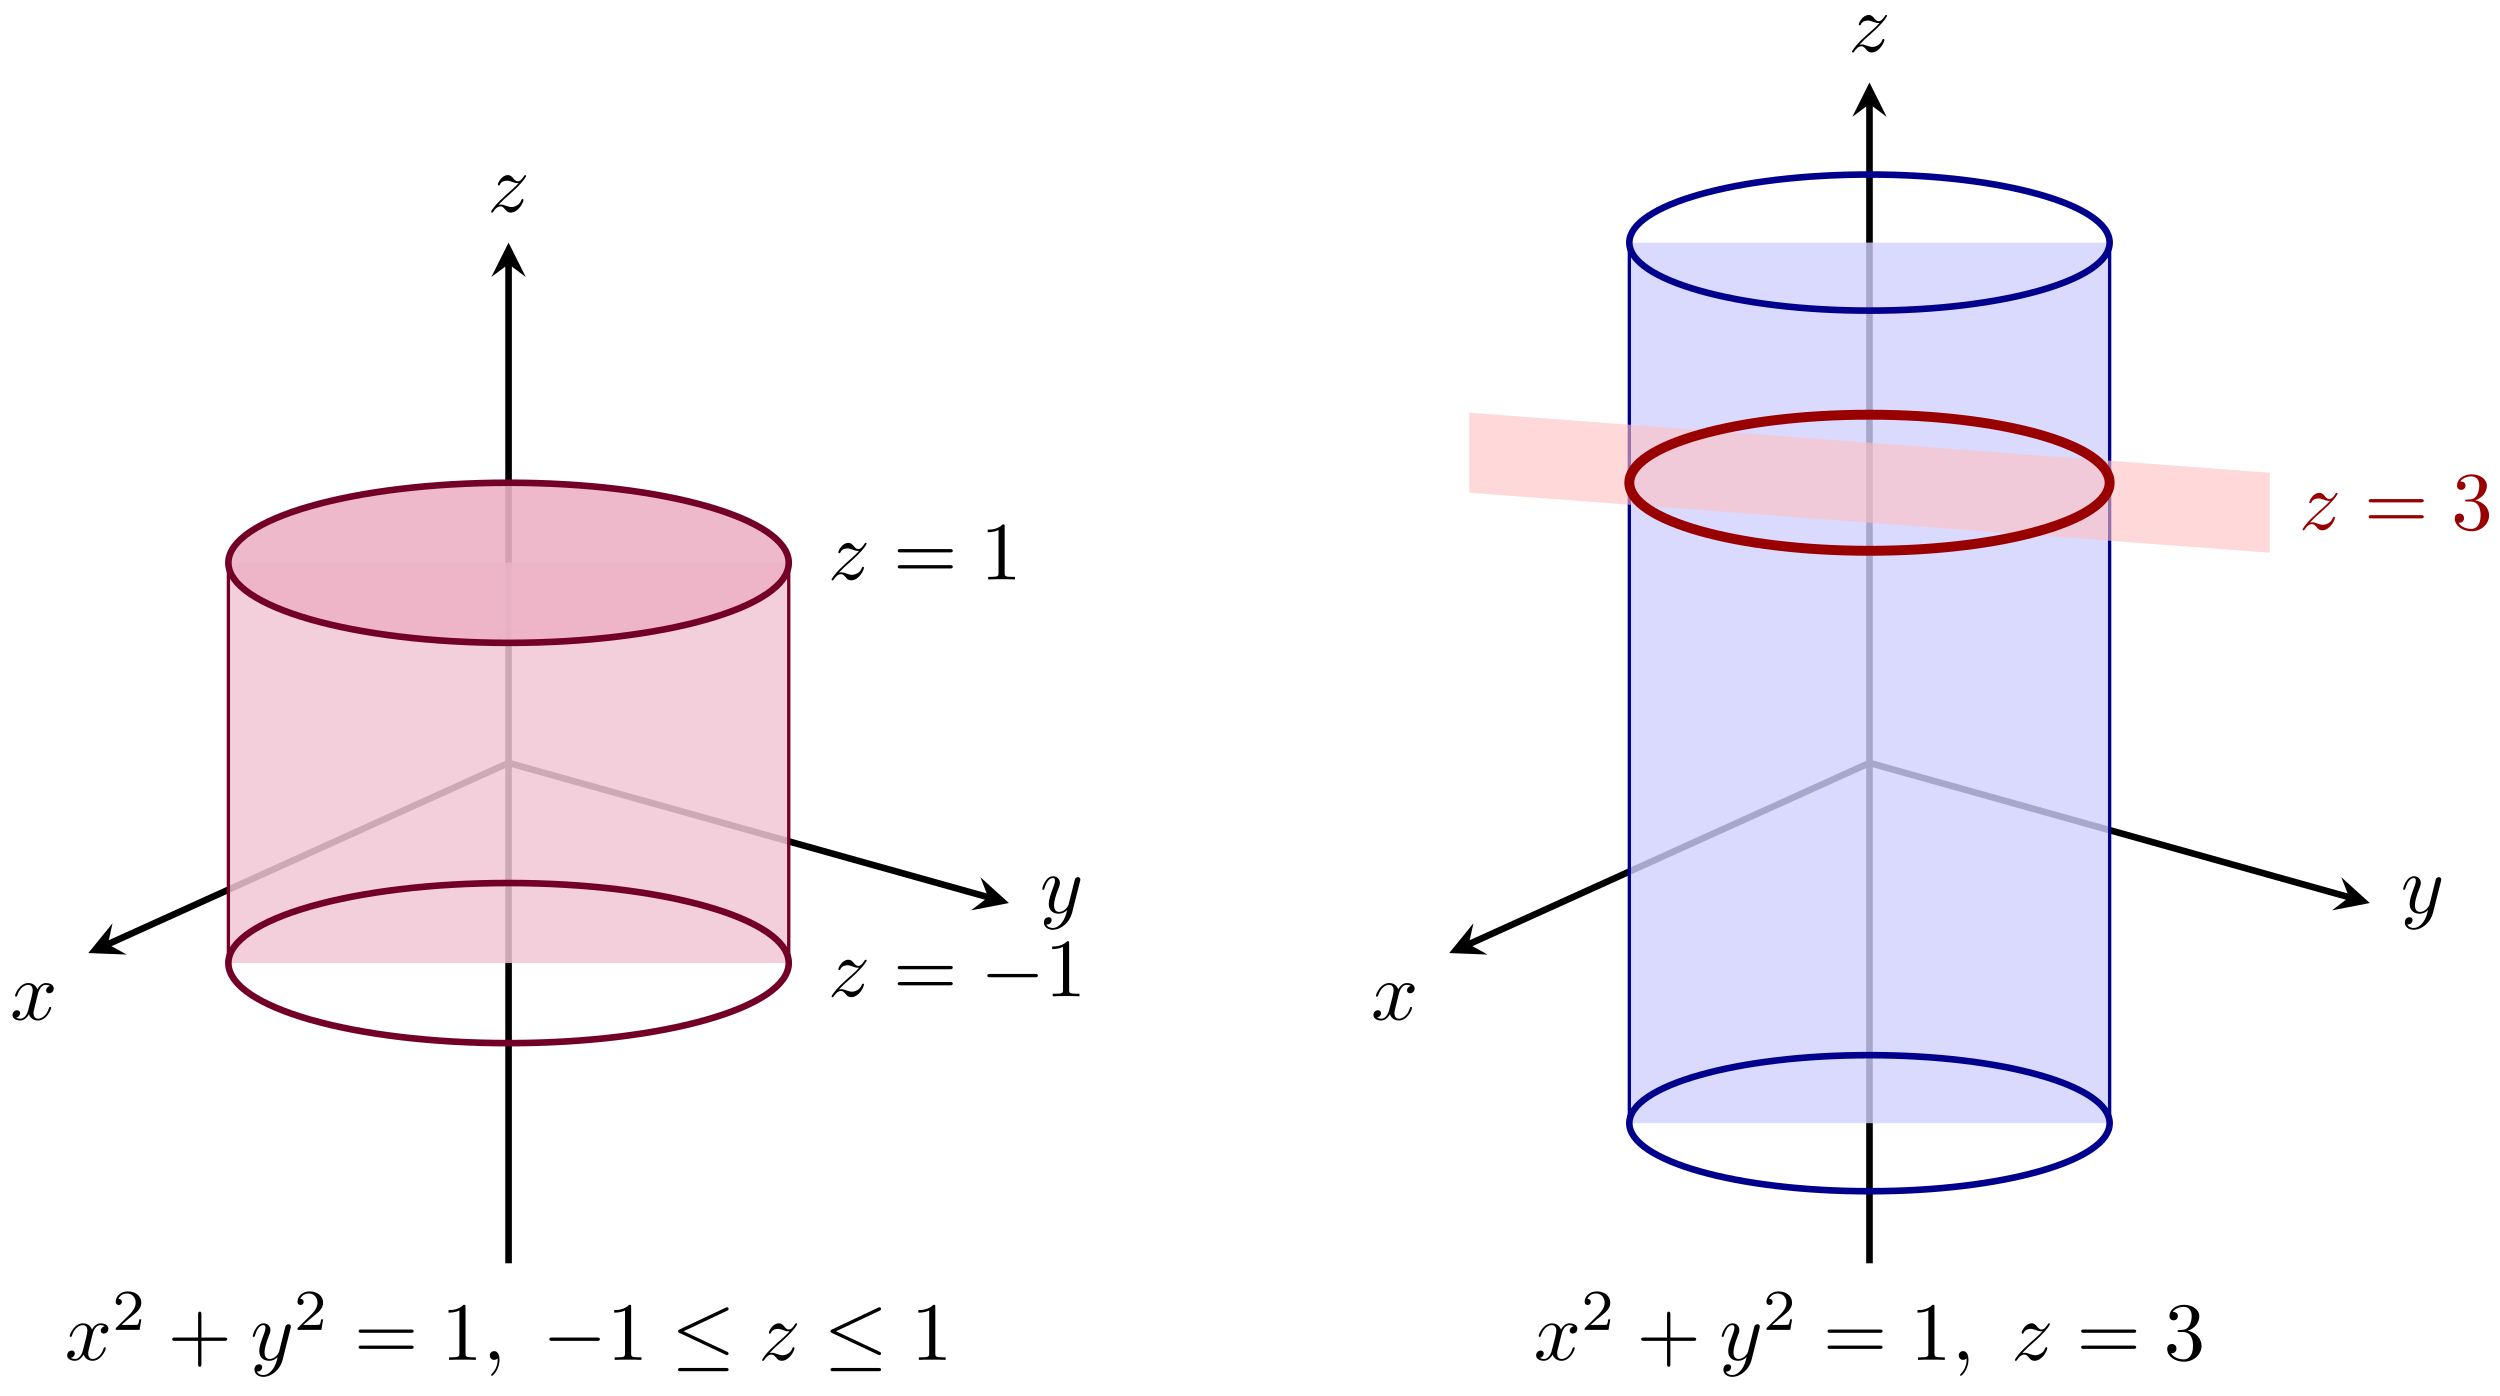
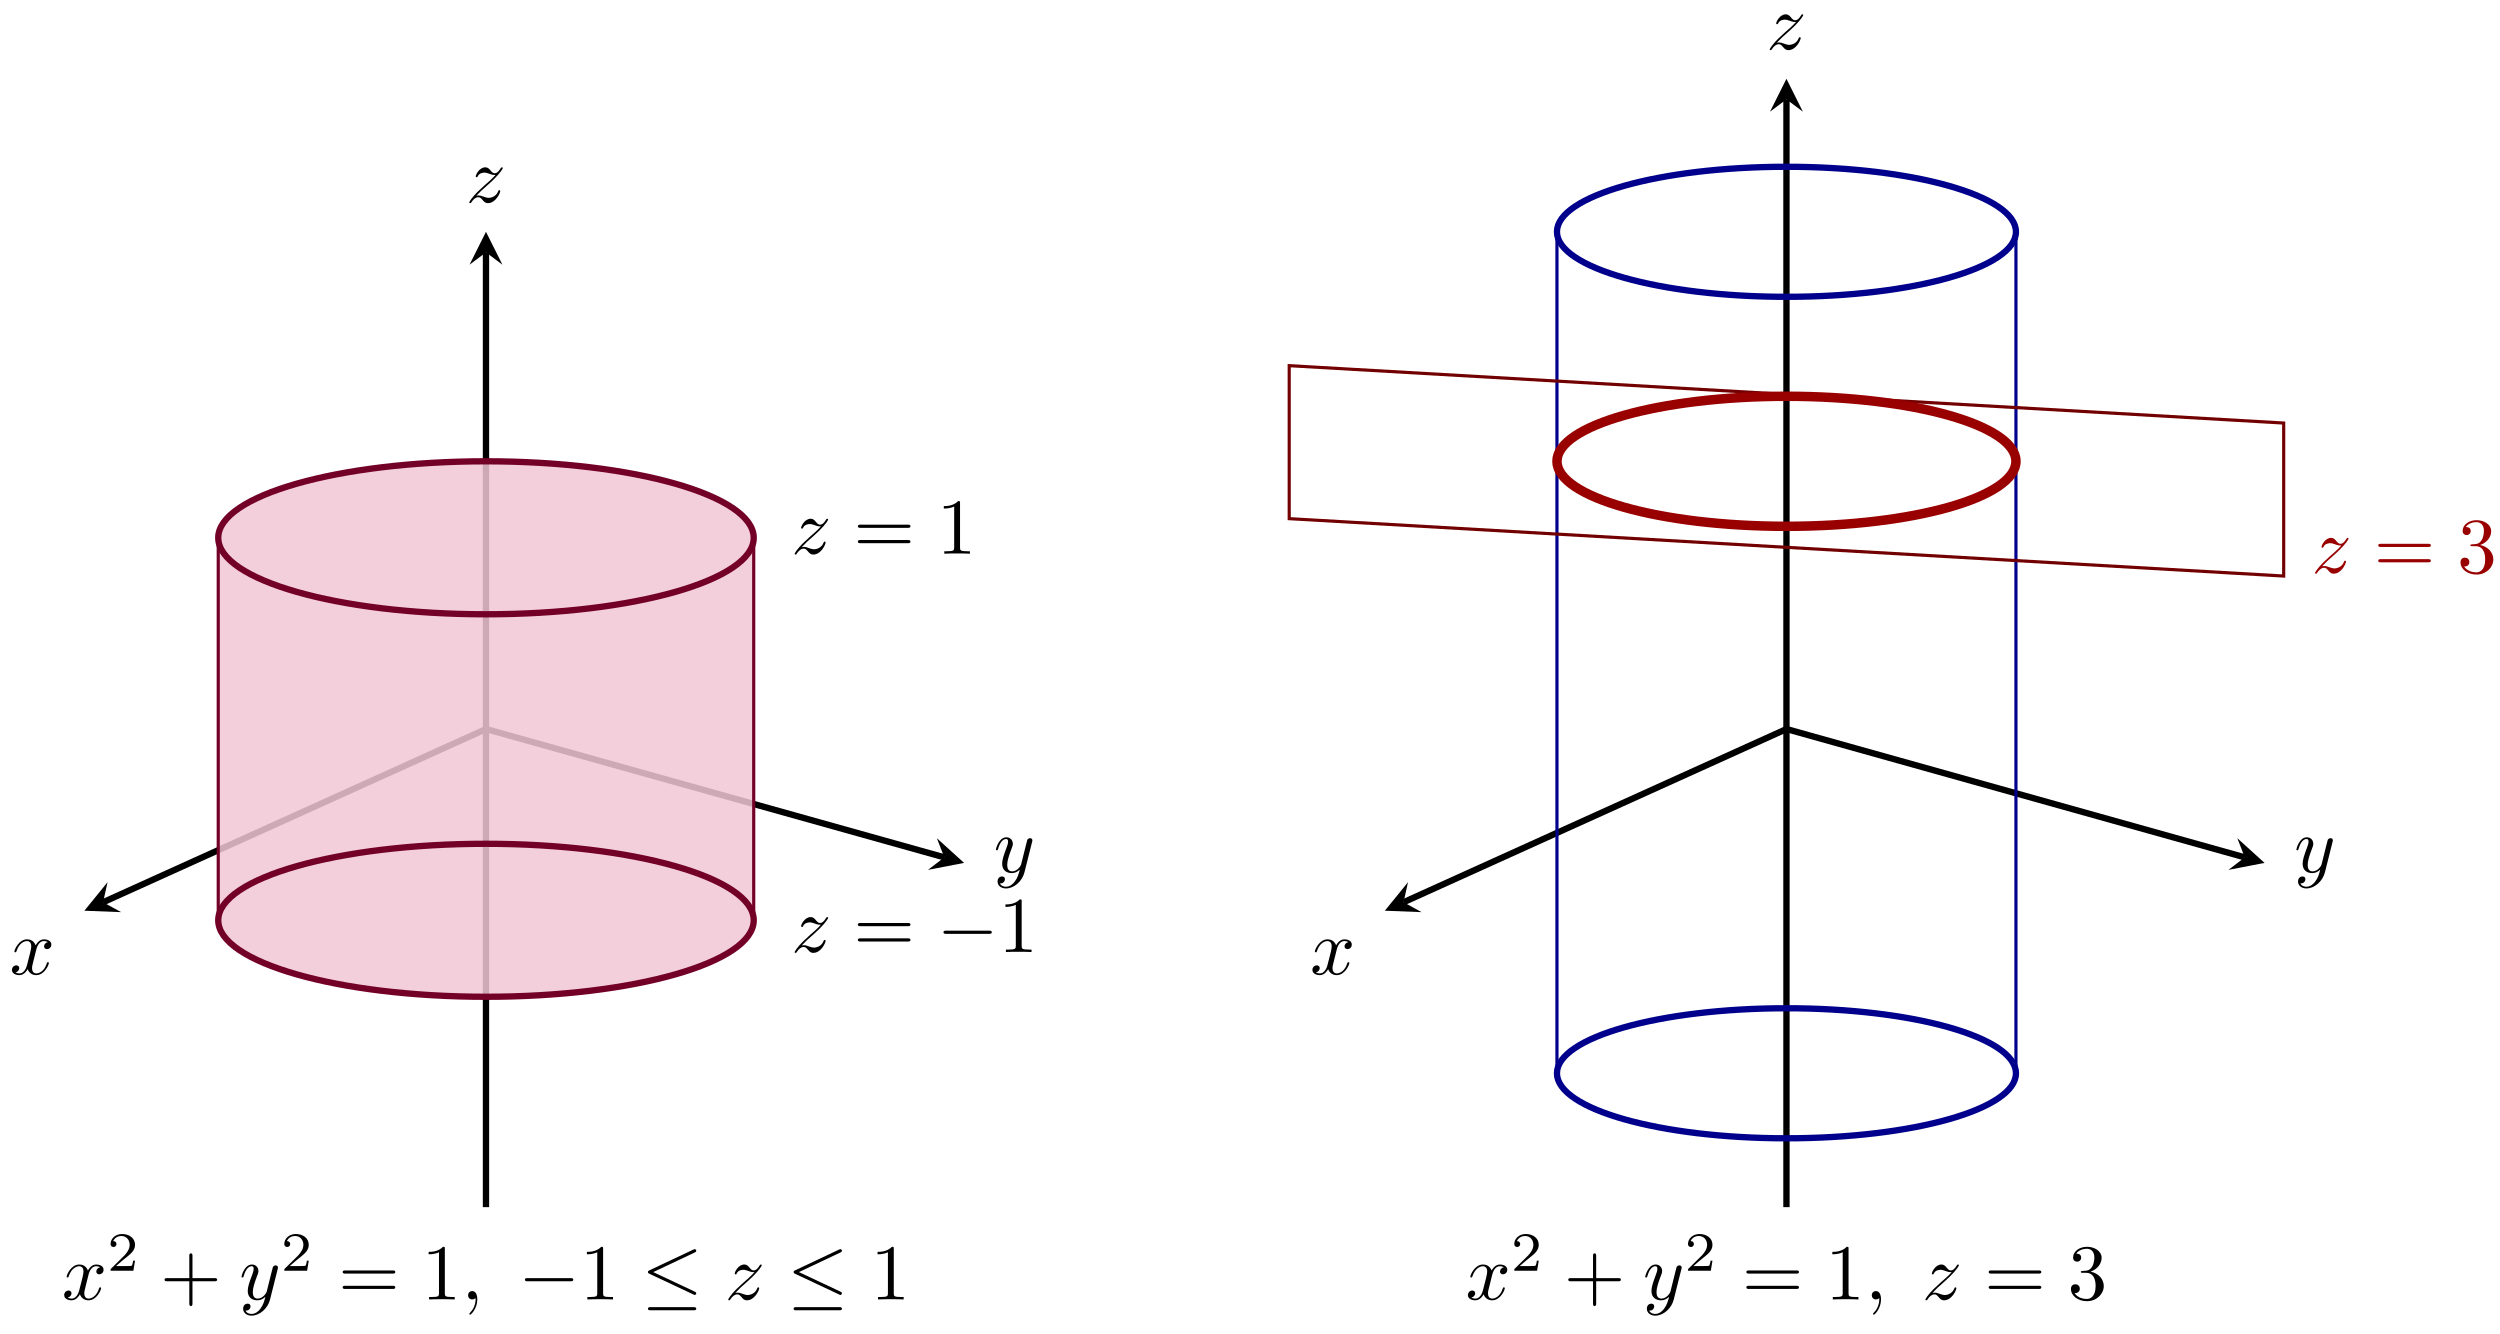
- <svg xmlns="http://www.w3.org/2000/svg" xmlns:xlink="http://www.w3.org/1999/xlink" version="1.1" width="301" height="168" viewBox="0 0 301 168">
+ <svg xmlns="http://www.w3.org/2000/svg" xmlns:xlink="http://www.w3.org/1999/xlink" version="1.1" width="315" height="168" viewBox="0 0 315 168">
  <defs>
    <path id="font_1_4" d="M.133 .083C.187 .141 .216 .166 .252 .197 .252 .198 .314 .251 .35 .287 .445 .38 .467 .428 .467 .432 .467 .442 .458 .442 .456 .442 .449 .442 .446 .44 .441 .431 .411 .383 .39 .367 .366 .367 .342 .367 .33 .382 .315 .399 .296 .422 .279 .442 .246 .442 .171 .442 .125 .349 .125 .328 .125 .323 .128 .317 .137 .317 .146 .317 .148 .322 .15 .328 .169 .374 .227 .375 .235 .375 .256 .375 .275 .368 .298 .36 .338 .345 .349 .345 .375 .345 .339 .302 .255 .23 .236 .214L.146 .13C.078 .063 .043 .006 .043-.001 .043-.011 .053-.011 .055-.011 .063-.011 .065-.009 .071 .002 .094 .037 .124 .064 .156 .064 .179 .064 .189 .055 .214 .026 .231 .005 .249-.011 .278-.011 .377-.011 .435 .116 .435 .143 .435 .148 .431 .153 .423 .153 .414 .153 .412 .147 .409 .14 .386 .075 .322 .056 .289 .056 .269 .056 .251 .062 .23 .069 .196 .082 .181 .086 .16 .086 .158 .086 .142 .086 .133 .083Z" />
    <path id="font_1_3" d="M.486 .381C.49 .395 .49 .397 .49 .404 .49 .422 .476 .431 .461 .431 .451 .431 .435 .425 .426 .41 .424 .405 .416 .374 .412 .356 .405 .33 .398 .303 .392 .276L.347 .096C.343 .081 .3 .011 .234 .011 .183 .011 .172 .055 .172 .092 .172 .138 .189 .2 .223 .288 .239 .329 .243 .34 .243 .36 .243 .405 .211 .442 .161 .442 .066 .442 .029 .297 .029 .288 .029 .278 .039 .278 .041 .278 .051 .278 .052 .28 .057 .296 .084 .39 .124 .42 .158 .42 .166 .42 .183 .42 .183 .388 .183 .363 .173 .337 .166 .318 .126 .212 .108 .155 .108 .108 .108 .019 .171-.011 .23-.011 .269-.011 .303 .006 .331 .034 .318-.018 .306-.067 .266-.12 .24-.154 .202-.183 .156-.183 .142-.183 .097-.18 .08-.141 .096-.141 .109-.141 .123-.129 .133-.12 .143-.107 .143-.088 .143-.057 .116-.053 .106-.053 .083-.053 .05-.069 .05-.118 .05-.168 .094-.205 .156-.205 .259-.205 .362-.114 .39-.001L.486 .381Z" />
    <path id="font_1_2" d="M.334 .302C.34 .328 .363 .42 .433 .42 .438 .42 .462 .42 .483 .407 .455 .402 .435 .377 .435 .353 .435 .337 .446 .318 .473 .318 .495 .318 .527 .336 .527 .376 .527 .428 .468 .442 .434 .442 .376 .442 .341 .389 .329 .366 .304 .432 .25 .442 .221 .442 .117 .442 .06 .313 .06 .288 .06 .278 .07 .278 .072 .278 .08 .278 .083 .28 .085 .289 .119 .395 .185 .42 .219 .42 .238 .42 .273 .411 .273 .353 .273 .322 .256 .255 .219 .115 .203 .053 .168 .011 .124 .011 .118 .011 .095 .011 .074 .024 .099 .029 .121 .05 .121 .078 .121 .105 .099 .113 .084 .113 .054 .113 .029 .087 .029 .055 .029 .009 .079-.011 .123-.011 .189-.011 .225 .059 .228 .065 .24 .028 .276-.011 .336-.011 .439-.011 .496 .118 .496 .143 .496 .153 .487 .153 .484 .153 .475 .153 .473 .149 .471 .142 .438 .035 .37 .011 .338 .011 .299 .011 .283 .043 .283 .077 .283 .099 .289 .121 .3 .165L.334 .302Z" />
    <path id="font_2_4" d="M.687 .327C.702 .327 .721 .327 .721 .347 .721 .367 .702 .367 .688 .367H.089C.075 .367 .056 .367 .056 .347 .056 .327 .075 .327 .09 .327H.687M.688 .133C.702 .133 .721 .133 .721 .153 .721 .173 .702 .173 .687 .173H.09C.075 .173 .056 .173 .056 .153 .056 .133 .075 .133 .089 .133H.688Z" />
    <path id="font_2_2" d="M.294 .64C.294 .664 .294 .666 .271 .666 .209 .602 .121 .602 .089 .602V.571C.109 .571 .168 .571 .22 .597V.079C.22 .043 .217 .031 .127 .031H.095V0C.13 .003 .217 .003 .257 .003 .297 .003 .384 .003 .419 0V.031H.387C.297 .031 .294 .042 .294 .079V.64Z" />
    <path id="font_3_1" d="M.659 .23C.676 .23 .694 .23 .694 .25 .694 .27 .676 .27 .659 .27H.118C.101 .27 .083 .27 .083 .25 .083 .23 .101 .23 .118 .23H.659Z" />
    <path id="font_4_1" d="M.505 .182H.471C.468 .16 .458 .101 .445 .091 .437 .085 .36 .085 .346 .085H.162C.267 .178 .302 .206 .362 .253 .436 .312 .505 .374 .505 .469 .505 .59 .399 .664 .271 .664 .147 .664 .063 .577 .063 .485 .063 .434 .106 .429 .116 .429 .14 .429 .169 .446 .169 .482 .169 .5 .162 .535 .11 .535 .141 .606 .209 .628 .256 .628 .356 .628 .408 .55 .408 .469 .408 .382 .346 .313 .314 .277L.073 .039C.063 .03 .063 .028 .063 0H.475L.505 .182Z" />
    <path id="font_2_1" d="M.409 .23H.688C.702 .23 .721 .23 .721 .25 .721 .27 .702 .27 .688 .27H.409V.55C.409 .564 .409 .583 .389 .583 .369 .583 .369 .564 .369 .55V.27H.089C.075 .27 .056 .27 .056 .25 .056 .23 .075 .23 .089 .23H.369V-.05C.369-.064 .369-.083 .389-.083 .409-.083 .409-.064 .409-.05V.23Z" />
    <path id="font_1_1" d="M.203 .001C.203 .067 .178 .106 .139 .106 .106 .106 .086 .081 .086 .053 .086 .026 .106 0 .139 0 .151 0 .164 .004 .174 .013 .177 .015 .178 .016 .179 .016 .18 .016 .181 .015 .181 .001 .181-.073 .146-.133 .113-.166 .102-.177 .102-.179 .102-.182 .102-.189 .107-.193 .112-.193 .123-.193 .203-.116 .203 .001Z" />
    <path id="font_3_2" d="M.675 .594C.686 .599 .694 .604 .694 .616 .694 .627 .686 .636 .674 .636 .669 .636 .66 .632 .656 .63L.103 .369C.086 .361 .083 .354 .083 .346 .083 .337 .089 .33 .103 .324L.656 .064C.669 .057 .671 .057 .674 .057 .685 .057 .694 .066 .694 .077 .694 .086 .69 .092 .673 .1L.15 .346 .675 .594M.659-.137C.676-.137 .694-.137 .694-.117 .694-.097 .673-.097 .658-.097H.119C.104-.097 .083-.097 .083-.117 .083-.137 .101-.137 .118-.137H.659Z" />
    <path id="font_2_3" d="M.29 .352C.372 .379 .43 .449 .43 .528 .43 .61 .342 .666 .246 .666 .145 .666 .069 .606 .069 .53 .069 .497 .091 .478 .12 .478 .151 .478 .171 .5 .171 .529 .171 .579 .124 .579 .109 .579 .14 .628 .206 .641 .242 .641 .283 .641 .338 .619 .338 .529 .338 .517 .336 .459 .31 .415 .28 .367 .246 .364 .221 .363 .213 .362 .189 .36 .182 .36 .174 .359 .167 .358 .167 .348 .167 .337 .174 .337 .191 .337H.235C.317 .337 .354 .269 .354 .17 .354 .034 .285 .006 .241 .006 .198 .006 .123 .022 .088 .081 .123 .076 .154 .098 .154 .136 .154 .172 .127 .192 .098 .192 .074 .192 .042 .178 .042 .134 .042 .043 .135-.022 .244-.022 .366-.022 .457 .068 .457 .17 .457 .253 .394 .331 .29 .352Z" />
  </defs>
-   <path transform="matrix(1.00005,0,0,-1.00008,143.1584,91.85831)" stroke-width=".797" stroke-linecap="butt" stroke-miterlimit="10" stroke-linejoin="miter" fill="none" stroke="#000000" d="M-81.923-60.237V60.057" />
-   <path transform="matrix(0,-1.00008,-1.00005,-0,61.23158,31.79675)" d="M2.59 0-1.554 2.072 0 0-1.554-2.072" />
-   <use data-text="z" xlink:href="#font_1_4" transform="matrix(9.963098,0,0,-9.963397,58.69618,25.487)" />
-   <path transform="matrix(1.00005,0,0,-1.00008,143.1584,91.85831)" stroke-width=".797" stroke-linecap="butt" stroke-miterlimit="10" stroke-linejoin="miter" fill="none" stroke="#000000" d="M-81.923 0-24.18-16.168" />
-   <path transform="matrix(.9629681,.2696216,.2696135,-.962997,118.9776,108.0276)" d="M2.59 0-1.554 2.072 0 0-1.554-2.072" />
-   <use data-text="y" xlink:href="#font_1_3" transform="matrix(9.963098,0,0,-9.963397,125.1915,109.9027)" />
-   <path transform="matrix(1.00005,0,0,-1.00008,143.1584,91.85831)" stroke-width=".797" stroke-linecap="butt" stroke-miterlimit="10" stroke-linejoin="miter" fill="none" stroke="#000000" d="M-81.923 0-130.162-21.823" />
-   <path transform="matrix(-.9111155,.412173,.4121606,.9111429,12.98955,113.6826)" d="M2.59 0-1.554 2.072 0 0-1.554-2.072" />
-   <use data-text="x" xlink:href="#font_1_2" transform="matrix(9.963098,0,0,-9.963397,1.216309,122.7598)" />
-   <path transform="matrix(1.00005,0,0,-1.00008,143.1584,91.85831)" d="M-115.656-24.095V24.095H-48.19V-24.095Z" fill="#f1c7d5" fill-opacity=".85" />
-   <path transform="matrix(1.00005,0,0,-1.00008,143.1584,91.85831)" stroke-width=".399" stroke-linecap="butt" stroke-miterlimit="10" stroke-linejoin="miter" fill="none" stroke="#730026" d="M-115.656-24.095V24.095" />
-   <path transform="matrix(1.00005,0,0,-1.00008,143.1584,91.85831)" stroke-width=".399" stroke-linecap="butt" stroke-miterlimit="10" stroke-linejoin="miter" fill="none" stroke="#730026" d="M-48.19-24.095V24.095" />
-   <path transform="matrix(1.00005,0,0,-1.00008,143.1584,91.85831)" d="M-48.19 24.095C-48.19 29.418-63.292 33.733-81.923 33.733-100.553 33.733-115.656 29.418-115.656 24.095-115.656 18.772-100.553 14.457-81.923 14.457-63.292 14.457-48.19 18.772-48.19 24.095ZM-81.923 24.095" fill="#ecb3c6" fill-opacity=".9" />
-   <path transform="matrix(1.00005,0,0,-1.00008,143.1584,91.85831)" stroke-width=".797" stroke-linecap="butt" stroke-miterlimit="10" stroke-linejoin="miter" fill="none" stroke="#730026" d="M-48.19 24.095C-48.19 29.418-63.292 33.733-81.923 33.733-100.553 33.733-115.656 29.418-115.656 24.095-115.656 18.772-100.553 14.457-81.923 14.457-63.292 14.457-48.19 18.772-48.19 24.095ZM-81.923 24.095" />
-   <path transform="matrix(1.00005,0,0,-1.00008,143.1584,91.85831)" stroke-width=".797" stroke-linecap="butt" stroke-miterlimit="10" stroke-linejoin="miter" fill="none" stroke="#730026" d="M-48.19-24.095C-48.19-18.772-63.292-14.457-81.923-14.457-100.553-14.457-115.656-18.772-115.656-24.095-115.656-29.418-100.553-33.733-81.923-33.733-63.292-33.733-48.19-29.418-48.19-24.095ZM-81.923-24.095" />
-   <use data-text="z" xlink:href="#font_1_4" transform="matrix(9.963098,0,0,-9.963397,99.69124,69.76654)" />
-   <use data-text="=" xlink:href="#font_2_4" transform="matrix(9.963098,0,0,-9.963397,107.5296,69.76654)" />
-   <use data-text="1" xlink:href="#font_2_2" transform="matrix(9.963098,0,0,-9.963397,118.0307,69.76654)" />
-   <use data-text="z" xlink:href="#font_1_4" transform="matrix(9.963098,0,0,-9.963397,99.69124,119.9556)" />
-   <use data-text="=" xlink:href="#font_2_4" transform="matrix(9.963098,0,0,-9.963397,107.5296,119.9556)" />
-   <use data-text="−" xlink:href="#font_3_1" transform="matrix(9.963098,0,0,-9.963397,118.0462,119.9556)" />
-   <use data-text="1" xlink:href="#font_2_2" transform="matrix(9.963098,0,0,-9.963397,125.7955,119.9556)" />
-   <use data-text="x" xlink:href="#font_1_2" transform="matrix(9.963098,0,0,-9.963397,7.797638,163.7311)" />
-   <use data-text="2" xlink:href="#font_4_1" transform="matrix(6.974149,0,0,-6.974358,13.49191,160.1148)" />
-   <use data-text="+" xlink:href="#font_2_1" transform="matrix(9.963098,0,0,-9.963397,20.17525,163.7311)" />
-   <use data-text="y" xlink:href="#font_1_3" transform="matrix(9.963098,0,0,-9.963397,30.13776,163.7311)" />
-   <use data-text="2" xlink:href="#font_4_1" transform="matrix(6.974149,0,0,-6.974358,35.38002,160.1148)" />
-   <use data-text="=" xlink:href="#font_2_4" transform="matrix(9.963098,0,0,-9.963397,42.61739,163.7311)" />
-   <use data-text="1" xlink:href="#font_2_2" transform="matrix(9.963098,0,0,-9.963397,53.11852,163.7311)" />
-   <use data-text="," xlink:href="#font_1_1" transform="matrix(9.963098,0,0,-9.963397,58.11617,163.7311)" />
-   <use data-text="−" xlink:href="#font_3_1" transform="matrix(9.963098,0,0,-9.963397,65.31154,163.7311)" />
-   <use data-text="1" xlink:href="#font_2_2" transform="matrix(9.963098,0,0,-9.963397,73.05989,163.7311)" />
-   <use data-text="≤" xlink:href="#font_3_2" transform="matrix(9.963098,0,0,-9.963397,80.80928,163.7311)" />
-   <use data-text="z" xlink:href="#font_1_4" transform="matrix(9.963098,0,0,-9.963397,91.32579,163.7311)" />
-   <use data-text="≤" xlink:href="#font_3_2" transform="matrix(9.963098,0,0,-9.963397,99.16518,163.7311)" />
-   <use data-text="1" xlink:href="#font_2_2" transform="matrix(9.963098,0,0,-9.963397,109.6817,163.7311)" />
-   <path transform="matrix(1.00005,0,0,-1.00008,143.1584,91.85831)" stroke-width=".797" stroke-linecap="butt" stroke-miterlimit="10" stroke-linejoin="miter" fill="none" stroke="#000000" d="M81.923-60.237V79.332" />
-   <path transform="matrix(0,-1.00008,-1.00005,-0,225.0852,12.51952)" d="M2.59 0-1.554 2.072 0 0-1.554-2.072" />
-   <use data-text="z" xlink:href="#font_1_4" transform="matrix(9.963098,0,0,-9.963397,222.5494,6.209458)" />
-   <path transform="matrix(1.00005,0,0,-1.00008,143.1584,91.85831)" stroke-width=".797" stroke-linecap="butt" stroke-miterlimit="10" stroke-linejoin="miter" fill="none" stroke="#000000" d="M81.923 0 139.666-16.168" />
-   <path transform="matrix(.9629681,.2696216,.2696135,-.962997,282.8313,108.0276)" d="M2.59 0-1.554 2.072 0 0-1.554-2.072" />
-   <use data-text="y" xlink:href="#font_1_3" transform="matrix(9.963098,0,0,-9.963397,289.0447,109.9027)" />
-   <path transform="matrix(1.00005,0,0,-1.00008,143.1584,91.85831)" stroke-width=".797" stroke-linecap="butt" stroke-miterlimit="10" stroke-linejoin="miter" fill="none" stroke="#000000" d="M81.923 0 33.683-21.823" />
-   <path transform="matrix(-.9111155,.412173,.4121606,.9111429,176.8432,113.6826)" d="M2.59 0-1.554 2.072 0 0-1.554-2.072" />
-   <use data-text="x" xlink:href="#font_1_2" transform="matrix(9.963098,0,0,-9.963397,165.0695,122.7598)" />
-   <path transform="matrix(1.00005,0,0,-1.00008,143.1584,91.85831)" d="M53.009-43.371V62.647H110.837V-43.371Z" fill="#d1d1ff" fill-opacity=".8" />
-   <path transform="matrix(1.00005,0,0,-1.00008,143.1584,91.85831)" stroke-width=".399" stroke-linecap="butt" stroke-miterlimit="10" stroke-linejoin="miter" fill="none" stroke="#00008c" d="M53.009-43.371V62.647" />
-   <path transform="matrix(1.00005,0,0,-1.00008,143.1584,91.85831)" stroke-width=".399" stroke-linecap="butt" stroke-miterlimit="10" stroke-linejoin="miter" fill="none" stroke="#00008c" d="M110.837-43.371V62.647" />
-   <path transform="matrix(1.00005,0,0,-1.00008,143.1584,91.85831)" stroke-width=".797" stroke-linecap="butt" stroke-miterlimit="10" stroke-linejoin="miter" fill="none" stroke="#00008c" d="M110.837 62.647C110.837 67.171 97.892 70.839 81.923 70.839 65.954 70.839 53.009 67.171 53.009 62.647 53.009 58.123 65.954 54.455 81.923 54.455 97.892 54.455 110.837 58.123 110.837 62.647ZM81.923 62.647" />
-   <path transform="matrix(1.00005,0,0,-1.00008,143.1584,91.85831)" stroke-width=".797" stroke-linecap="butt" stroke-miterlimit="10" stroke-linejoin="miter" fill="none" stroke="#00008c" d="M110.837-43.371C110.837-38.847 97.892-35.179 81.923-35.179 65.954-35.179 53.009-38.847 53.009-43.371 53.009-47.895 65.954-51.563 81.923-51.563 97.892-51.563 110.837-47.895 110.837-43.371ZM81.923-43.371" />
-   <path transform="matrix(1.00005,0,0,-1.00008,143.1584,91.85831)" d="M33.733 32.528 130.113 25.3V34.938L33.733 42.166Z" fill="#ffbfbf" fill-opacity=".6" />
-   <path transform="matrix(1.00005,0,0,-1.00008,143.1584,91.85831)" stroke-width="1.196" stroke-linecap="butt" stroke-miterlimit="10" stroke-linejoin="miter" fill="none" stroke="#990000" d="M110.837 33.733C110.837 38.257 97.892 41.925 81.923 41.925 65.954 41.925 53.009 38.257 53.009 33.733 53.009 29.208 65.954 25.541 81.923 25.541 97.892 25.541 110.837 29.208 110.837 33.733ZM81.923 33.733" />
-   <use data-text="z" xlink:href="#font_1_4" transform="matrix(9.963098,0,0,-9.963397,276.7971,63.74306)" fill="#990000" />
-   <use data-text="=" xlink:href="#font_2_4" transform="matrix(9.963098,0,0,-9.963397,284.6354,63.74306)" fill="#990000" />
-   <use data-text="3" xlink:href="#font_2_3" transform="matrix(9.963098,0,0,-9.963397,295.1366,63.74306)" fill="#990000" />
-   <use data-text="x" xlink:href="#font_1_2" transform="matrix(9.963098,0,0,-9.963397,184.6595,163.7311)" />
-   <use data-text="2" xlink:href="#font_4_1" transform="matrix(6.974149,0,0,-6.974358,190.3537,160.1148)" />
-   <use data-text="+" xlink:href="#font_2_1" transform="matrix(9.963098,0,0,-9.963397,197.0371,163.7311)" />
-   <use data-text="y" xlink:href="#font_1_3" transform="matrix(9.963098,0,0,-9.963397,206.9996,163.7311)" />
-   <use data-text="2" xlink:href="#font_4_1" transform="matrix(6.974149,0,0,-6.974358,212.2418,160.1148)" />
-   <use data-text="=" xlink:href="#font_2_4" transform="matrix(9.963098,0,0,-9.963397,219.4792,163.7311)" />
-   <use data-text="1" xlink:href="#font_2_2" transform="matrix(9.963098,0,0,-9.963397,229.9803,163.7311)" />
-   <use data-text="," xlink:href="#font_1_1" transform="matrix(9.963098,0,0,-9.963397,234.978,163.7311)" />
-   <use data-text="z" xlink:href="#font_1_4" transform="matrix(9.963098,0,0,-9.963397,242.1614,163.7311)" />
-   <use data-text="=" xlink:href="#font_2_4" transform="matrix(9.963098,0,0,-9.963397,250.0117,163.7311)" />
-   <use data-text="3" xlink:href="#font_2_3" transform="matrix(9.963098,0,0,-9.963397,260.5129,163.7311)" />
+   <path transform="matrix(1.00008,0,0,-1.00008,143.1633,91.85831)" stroke-width=".797" stroke-linecap="butt" stroke-miterlimit="10" stroke-linejoin="miter" fill="none" stroke="#000000" d="M-81.923-60.237V60.057" />
+   <path transform="matrix(0,-1.00008,-1.00008,-0,61.23397,31.79675)" d="M2.59 0-1.554 2.072 0 0-1.554-2.072" />
+   <use data-text="z" xlink:href="#font_1_4" transform="matrix(9.963397,0,0,-9.963397,58.6985,25.487)" />
+   <path transform="matrix(1.00008,0,0,-1.00008,143.1633,91.85831)" stroke-width=".797" stroke-linecap="butt" stroke-miterlimit="10" stroke-linejoin="miter" fill="none" stroke="#000000" d="M-81.923 0-24.18-16.168" />
+   <path transform="matrix(.962997,.2696216,.2696216,-.962997,118.9818,108.0276)" d="M2.59 0-1.554 2.072 0 0-1.554-2.072" />
+   <use data-text="y" xlink:href="#font_1_3" transform="matrix(9.963397,0,0,-9.963397,125.1958,109.9027)" />
+   <path transform="matrix(1.00008,0,0,-1.00008,143.1633,91.85831)" stroke-width=".797" stroke-linecap="butt" stroke-miterlimit="10" stroke-linejoin="miter" fill="none" stroke="#000000" d="M-81.923 0-130.162-21.823" />
+   <path transform="matrix(-.9111429,.412173,.412173,.9111429,12.99049,113.6826)" d="M2.59 0-1.554 2.072 0 0-1.554-2.072" />
+   <use data-text="x" xlink:href="#font_1_2" transform="matrix(9.963397,0,0,-9.963397,1.216904,122.7598)" />
+   <path transform="matrix(1.00008,0,0,-1.00008,143.1633,91.85831)" d="M-115.656-24.095V24.095C-115.656 18.772-100.553 14.457-81.923 14.457-63.292 14.457-48.19 18.772-48.19 24.095V-24.095C-48.19-29.418-63.292-33.733-81.923-33.733-100.553-33.733-115.656-29.418-115.656-24.095" fill="#f1c7d5" fill-opacity=".85" />
+   <path transform="matrix(1.00008,0,0,-1.00008,143.1633,91.85831)" d="M-48.19 24.095C-48.19 29.418-63.292 33.733-81.923 33.733-100.553 33.733-115.656 29.418-115.656 24.095-115.656 18.772-100.553 14.457-81.923 14.457-63.292 14.457-48.19 18.772-48.19 24.095ZM-81.923 24.095" fill="#f1c7d5" fill-opacity=".85" />
+   <path transform="matrix(1.00008,0,0,-1.00008,143.1633,91.85831)" stroke-width=".399" stroke-linecap="butt" stroke-miterlimit="10" stroke-linejoin="miter" fill="none" stroke="#730026" d="M-115.656-24.095V24.095" />
+   <path transform="matrix(1.00008,0,0,-1.00008,143.1633,91.85831)" stroke-width=".399" stroke-linecap="butt" stroke-miterlimit="10" stroke-linejoin="miter" fill="none" stroke="#730026" d="M-48.19-24.095V24.095" />
+   <path transform="matrix(1.00008,0,0,-1.00008,143.1633,91.85831)" stroke-width=".797" stroke-linecap="butt" stroke-miterlimit="10" stroke-linejoin="miter" fill="none" stroke="#730026" d="M-48.19 24.095C-48.19 29.418-63.292 33.733-81.923 33.733-100.553 33.733-115.656 29.418-115.656 24.095-115.656 18.772-100.553 14.457-81.923 14.457-63.292 14.457-48.19 18.772-48.19 24.095ZM-81.923 24.095" />
+   <path transform="matrix(1.00008,0,0,-1.00008,143.1633,91.85831)" stroke-width=".797" stroke-linecap="butt" stroke-miterlimit="10" stroke-linejoin="miter" fill="none" stroke="#730026" d="M-48.19-24.095C-48.19-18.772-63.292-14.457-81.923-14.457-100.553-14.457-115.656-18.772-115.656-24.095-115.656-29.418-100.553-33.733-81.923-33.733-63.292-33.733-48.19-29.418-48.19-24.095ZM-81.923-24.095" />
+   <use data-text="z" xlink:href="#font_1_4" transform="matrix(9.963397,0,0,-9.963397,99.69478,69.76654)" />
+   <use data-text="=" xlink:href="#font_2_4" transform="matrix(9.963397,0,0,-9.963397,107.5334,69.76654)" />
+   <use data-text="1" xlink:href="#font_2_2" transform="matrix(9.963397,0,0,-9.963397,118.0348,69.76654)" />
+   <use data-text="z" xlink:href="#font_1_4" transform="matrix(9.963397,0,0,-9.963397,99.69478,119.9556)" />
+   <use data-text="=" xlink:href="#font_2_4" transform="matrix(9.963397,0,0,-9.963397,107.5334,119.9556)" />
+   <use data-text="−" xlink:href="#font_3_1" transform="matrix(9.963397,0,0,-9.963397,118.0503,119.9556)" />
+   <use data-text="1" xlink:href="#font_2_2" transform="matrix(9.963397,0,0,-9.963397,125.7999,119.9556)" />
+   <use data-text="x" xlink:href="#font_1_2" transform="matrix(9.963397,0,0,-9.963397,7.798416,163.7311)" />
+   <use data-text="2" xlink:href="#font_4_1" transform="matrix(6.974358,0,0,-6.974358,13.49287,160.1148)" />
+   <use data-text="+" xlink:href="#font_2_1" transform="matrix(9.963397,0,0,-9.963397,20.17641,163.7311)" />
+   <use data-text="y" xlink:href="#font_1_3" transform="matrix(9.963397,0,0,-9.963397,30.13921,163.7311)" />
+   <use data-text="2" xlink:href="#font_4_1" transform="matrix(6.974358,0,0,-6.974358,35.38164,160.1148)" />
+   <use data-text="=" xlink:href="#font_2_4" transform="matrix(9.963397,0,0,-9.963397,42.61922,163.7311)" />
+   <use data-text="1" xlink:href="#font_2_2" transform="matrix(9.963397,0,0,-9.963397,53.12065,163.7311)" />
+   <use data-text="," xlink:href="#font_1_1" transform="matrix(9.963397,0,0,-9.963397,58.11845,163.7311)" />
+   <use data-text="−" xlink:href="#font_3_1" transform="matrix(9.963397,0,0,-9.963397,65.31404,163.7311)" />
+   <use data-text="1" xlink:href="#font_2_2" transform="matrix(9.963397,0,0,-9.963397,73.06264,163.7311)" />
+   <use data-text="≤" xlink:href="#font_3_2" transform="matrix(9.963397,0,0,-9.963397,80.81224,163.7311)" />
+   <use data-text="z" xlink:href="#font_1_4" transform="matrix(9.963397,0,0,-9.963397,91.32909,163.7311)" />
+   <use data-text="≤" xlink:href="#font_3_2" transform="matrix(9.963397,0,0,-9.963397,99.16869,163.7311)" />
+   <use data-text="1" xlink:href="#font_2_2" transform="matrix(9.963397,0,0,-9.963397,109.6855,163.7311)" />
+   <path transform="matrix(1.00008,0,0,-1.00008,143.1633,91.85831)" stroke-width=".797" stroke-linecap="butt" stroke-miterlimit="10" stroke-linejoin="miter" fill="none" stroke="#000000" d="M81.923-60.237V79.332" />
+   <path transform="matrix(0,-1.00008,-1.00008,-0,225.0925,12.51952)" d="M2.59 0-1.554 2.072 0 0-1.554-2.072" />
+   <use data-text="z" xlink:href="#font_1_4" transform="matrix(9.963397,0,0,-9.963397,222.5566,6.209458)" />
+   <path transform="matrix(1.00008,0,0,-1.00008,143.1633,91.85831)" stroke-width=".797" stroke-linecap="butt" stroke-miterlimit="10" stroke-linejoin="miter" fill="none" stroke="#000000" d="M81.923 0 139.666-16.168" />
+   <path transform="matrix(.962997,.2696216,.2696216,-.962997,282.8403,108.0276)" d="M2.59 0-1.554 2.072 0 0-1.554-2.072" />
+   <use data-text="y" xlink:href="#font_1_3" transform="matrix(9.963397,0,0,-9.963397,289.0539,109.9027)" />
+   <path transform="matrix(1.00008,0,0,-1.00008,143.1633,91.85831)" stroke-width=".797" stroke-linecap="butt" stroke-miterlimit="10" stroke-linejoin="miter" fill="none" stroke="#000000" d="M81.923 0 33.683-21.823" />
+   <path transform="matrix(-.9111429,.412173,.412173,.9111429,176.849,113.6826)" d="M2.59 0-1.554 2.072 0 0-1.554-2.072" />
+   <use data-text="x" xlink:href="#font_1_2" transform="matrix(9.963397,0,0,-9.963397,165.075,122.7598)" />
+   <path transform="matrix(1.00008,0,0,-1.00008,143.1633,91.85831)" stroke-width=".399" stroke-linecap="butt" stroke-miterlimit="10" stroke-linejoin="miter" fill="none" stroke="#00008c" d="M53.009-43.371V62.647" />
+   <path transform="matrix(1.00008,0,0,-1.00008,143.1633,91.85831)" stroke-width=".399" stroke-linecap="butt" stroke-miterlimit="10" stroke-linejoin="miter" fill="none" stroke="#00008c" d="M110.837-43.371V62.647" />
+   <path transform="matrix(1.00008,0,0,-1.00008,143.1633,91.85831)" stroke-width=".797" stroke-linecap="butt" stroke-miterlimit="10" stroke-linejoin="miter" fill="none" stroke="#00008c" d="M110.837 62.647C110.837 67.171 97.892 70.839 81.923 70.839 65.954 70.839 53.009 67.171 53.009 62.647 53.009 58.123 65.954 54.455 81.923 54.455 97.892 54.455 110.837 58.123 110.837 62.647ZM81.923 62.647" />
+   <path transform="matrix(1.00008,0,0,-1.00008,143.1633,91.85831)" stroke-width=".797" stroke-linecap="butt" stroke-miterlimit="10" stroke-linejoin="miter" fill="none" stroke="#00008c" d="M110.837-43.371C110.837-38.847 97.892-35.179 81.923-35.179 65.954-35.179 53.009-38.847 53.009-43.371 53.009-47.895 65.954-51.563 81.923-51.563 97.892-51.563 110.837-47.895 110.837-43.371ZM81.923-43.371" />
+   <path transform="matrix(1.00008,0,0,-1.00008,143.1633,91.85831)" stroke-width=".399" stroke-linecap="butt" stroke-miterlimit="10" stroke-linejoin="miter" fill="none" stroke="#730000" d="M19.276 26.505 144.57 19.276V38.552L19.276 45.78Z" />
+   <path transform="matrix(1.00008,0,0,-1.00008,143.1633,91.85831)" stroke-width="1.196" stroke-linecap="butt" stroke-miterlimit="10" stroke-linejoin="miter" fill="none" stroke="#990000" d="M110.837 33.733C110.837 38.257 97.892 41.925 81.923 41.925 65.954 41.925 53.009 38.257 53.009 33.733 53.009 29.208 65.954 25.541 81.923 25.541 97.892 25.541 110.837 29.208 110.837 33.733ZM81.923 33.733" />
+   <use data-text="z" xlink:href="#font_1_4" transform="matrix(9.963397,0,0,-9.963397,291.2651,72.17674)" fill="#990000" />
+   <use data-text="=" xlink:href="#font_2_4" transform="matrix(9.963397,0,0,-9.963397,299.1037,72.17674)" fill="#990000" />
+   <use data-text="3" xlink:href="#font_2_3" transform="matrix(9.963397,0,0,-9.963397,309.6051,72.17674)" fill="#990000" />
+   <use data-text="x" xlink:href="#font_1_2" transform="matrix(9.963397,0,0,-9.963397,184.6656,163.7311)" />
+   <use data-text="2" xlink:href="#font_4_1" transform="matrix(6.974358,0,0,-6.974358,190.36,160.1148)" />
+   <use data-text="+" xlink:href="#font_2_1" transform="matrix(9.963397,0,0,-9.963397,197.0436,163.7311)" />
+   <use data-text="y" xlink:href="#font_1_3" transform="matrix(9.963397,0,0,-9.963397,207.0064,163.7311)" />
+   <use data-text="2" xlink:href="#font_4_1" transform="matrix(6.974358,0,0,-6.974358,212.2488,160.1148)" />
+   <use data-text="=" xlink:href="#font_2_4" transform="matrix(9.963397,0,0,-9.963397,219.4864,163.7311)" />
+   <use data-text="1" xlink:href="#font_2_2" transform="matrix(9.963397,0,0,-9.963397,229.9878,163.7311)" />
+   <use data-text="," xlink:href="#font_1_1" transform="matrix(9.963397,0,0,-9.963397,234.9856,163.7311)" />
+   <use data-text="z" xlink:href="#font_1_4" transform="matrix(9.963397,0,0,-9.963397,242.1692,163.7311)" />
+   <use data-text="=" xlink:href="#font_2_4" transform="matrix(9.963397,0,0,-9.963397,250.0198,163.7311)" />
+   <use data-text="3" xlink:href="#font_2_3" transform="matrix(9.963397,0,0,-9.963397,260.5213,163.7311)" />
</svg>
